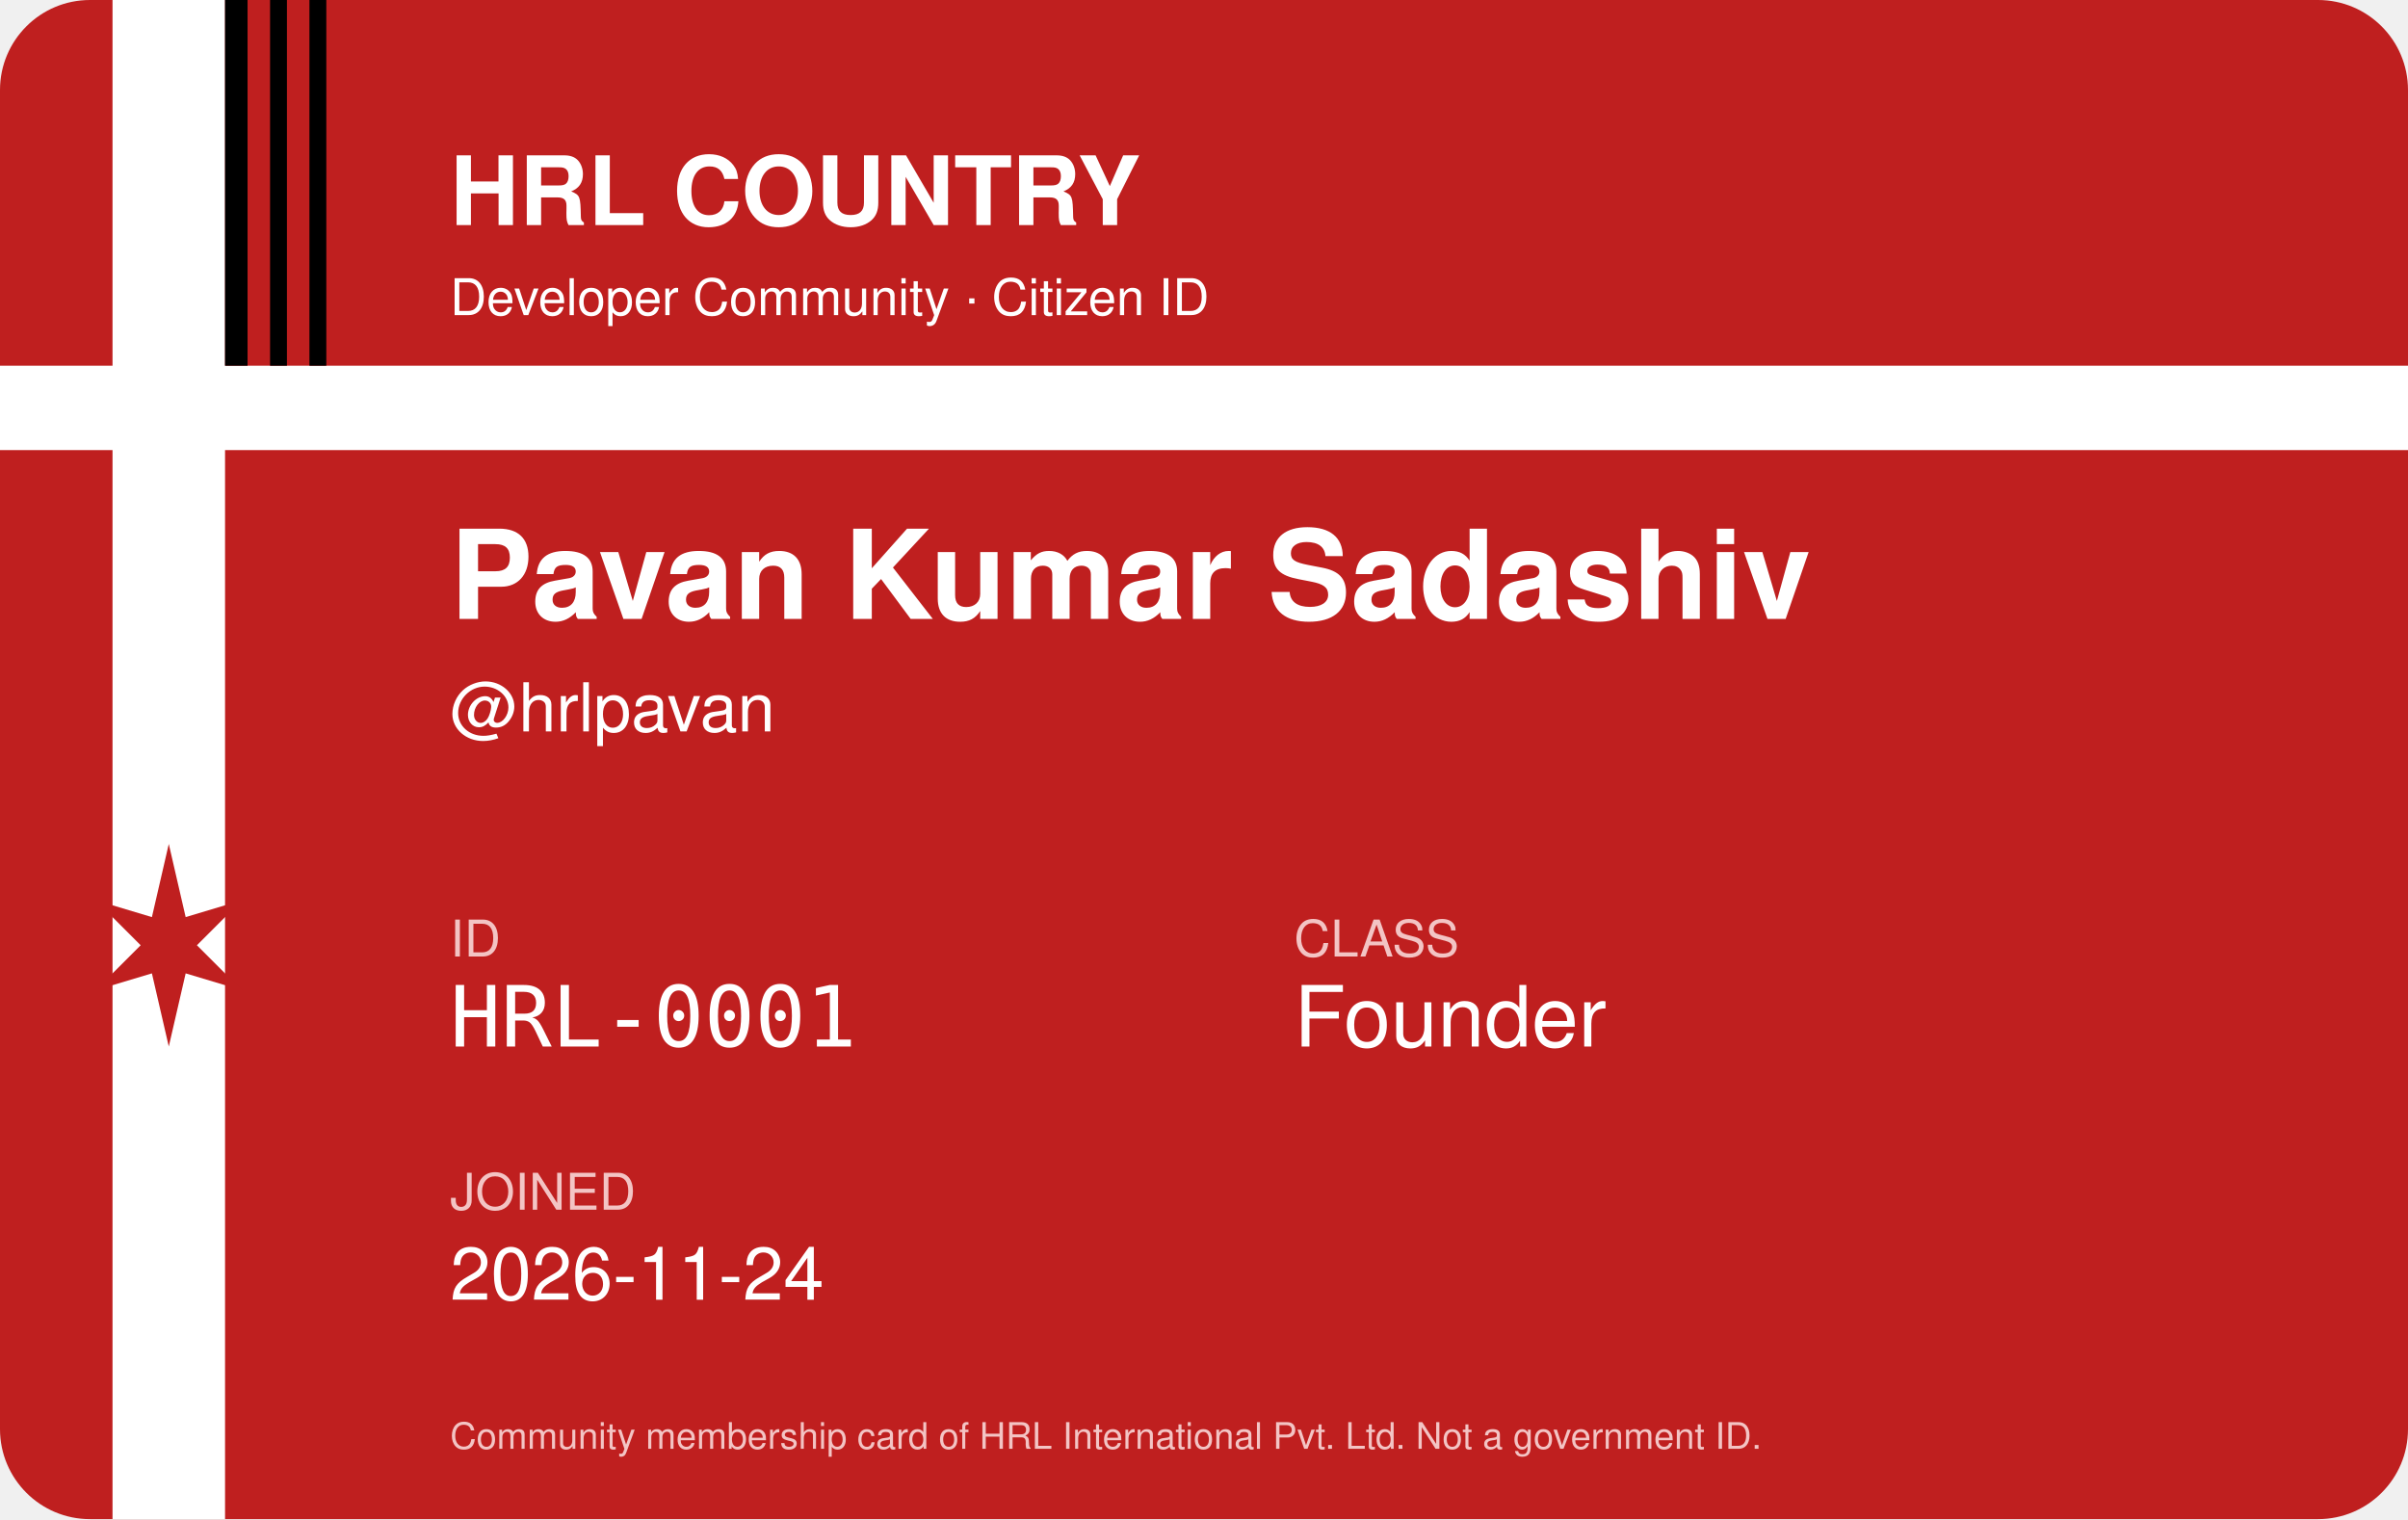
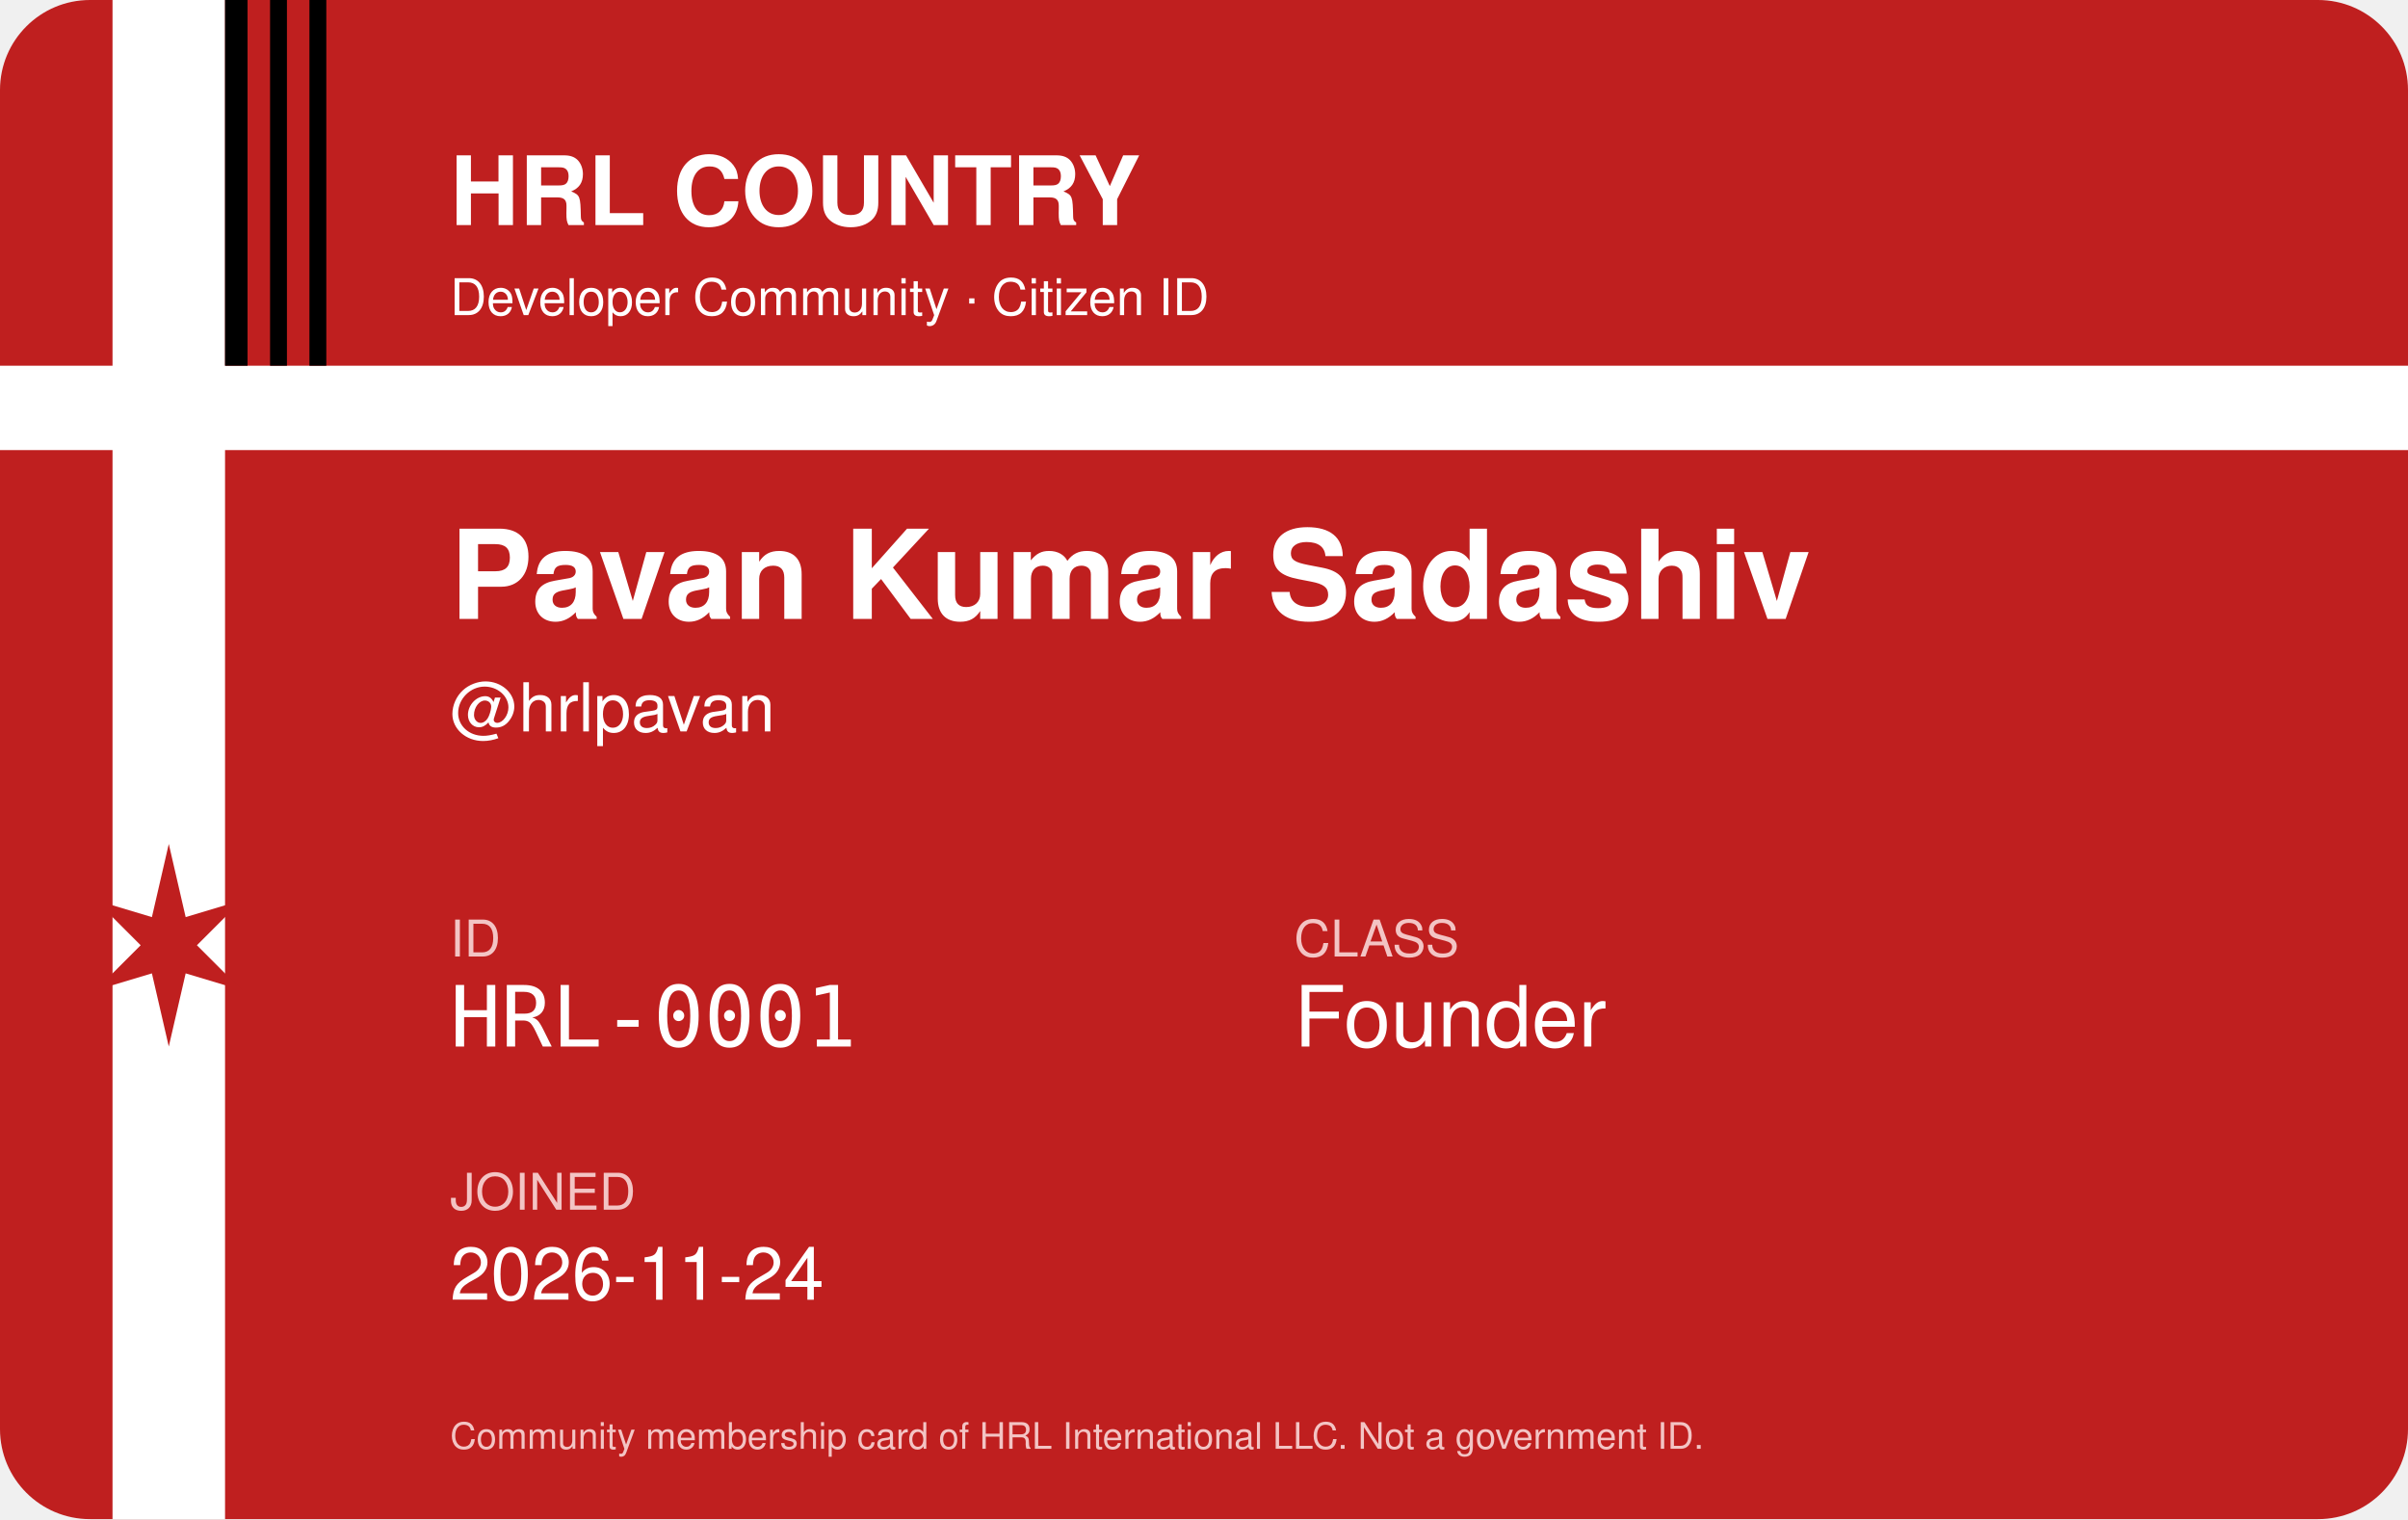
<svg xmlns="http://www.w3.org/2000/svg" viewBox="0 0 856 540" width="856" height="540">
  <clipPath id="c">
    <rect width="856" height="540" rx="32" />
  </clipPath>
  <g clip-path="url(#c)">
    <rect width="856" height="540" fill="#BF1F1F" />
    <rect x="40" width="40" height="540" fill="#fff" />
    <rect y="130" width="856" height="30" fill="#fff" />
    <g fill="#000">
      <rect x="80" width="8" height="130" />
      <rect x="96" width="6" height="130" />
      <rect x="110" width="6" height="130" />
    </g>
    <polygon fill="#BF1F1F" points="60,300 66,326 86,320 70,336 86,352 66,346 60,372 54,346 34,352 50,336 34,320 54,326" />
    <g fill="#fff" font-family="Helvetica,Arial,sans-serif">
      <text x="160" y="80" font-size="34" font-weight="bold">HRL COUNTRY</text>
      <text x="160" y="112" font-size="18">Developer Community · Citizen ID</text>
      <text x="160" y="220" font-size="44" font-weight="bold">Pavan Kumar Sadashiv</text>
      <text x="160" y="260" font-size="24">@hrlpavan</text>
      <text x="160" y="340" font-size="18" fill="#f3c4c4">ID</text>
      <text x="160" y="372" font-size="30" font-family="monospace">HRL-0001</text>
      <text x="460" y="340" font-size="18" fill="#f3c4c4">CLASS</text>
      <text x="460" y="372" font-size="30">Founder</text>
      <text x="160" y="430" font-size="18" fill="#f3c4c4">JOINED</text>
      <text x="160" y="462" font-size="26">2026-11-24</text>
-       <text x="160" y="515" font-size="13" fill="#f3c4c4">Community membership card of HRL International Pvt. Ltd. Not a government ID.</text>
+       <text x="160" y="515" font-size="13" fill="#f3c4c4">Community membership card of HRL International LLC. Not a government ID.</text>
    </g>
  </g>
</svg>
